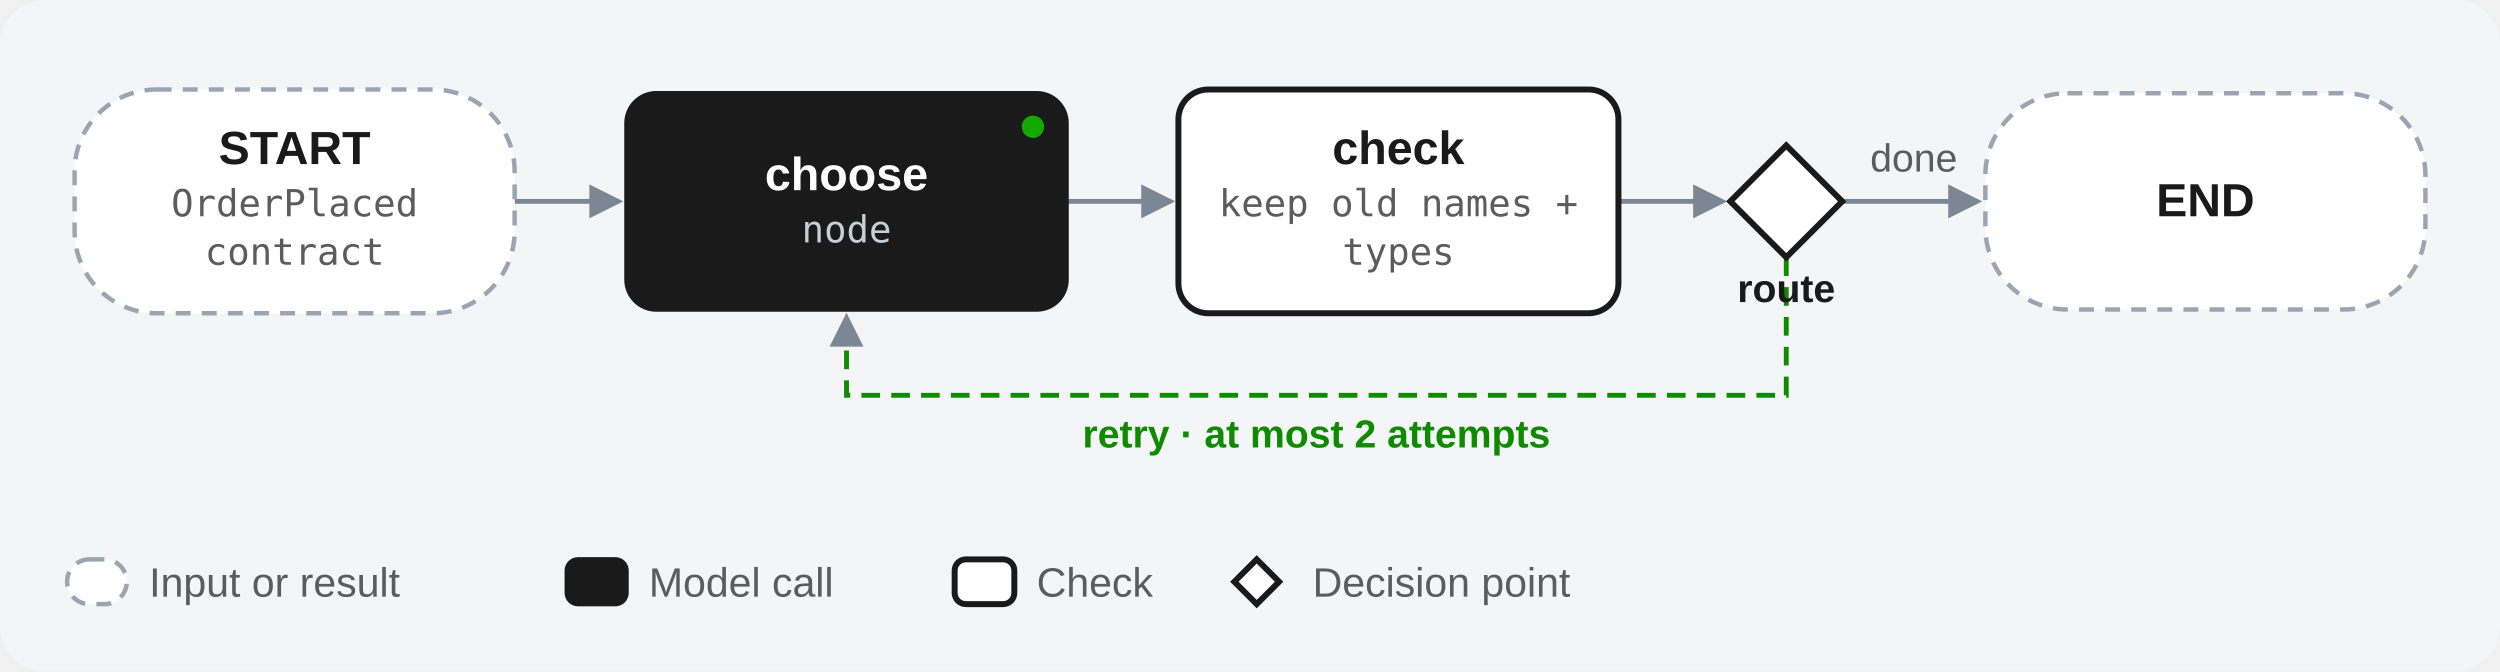
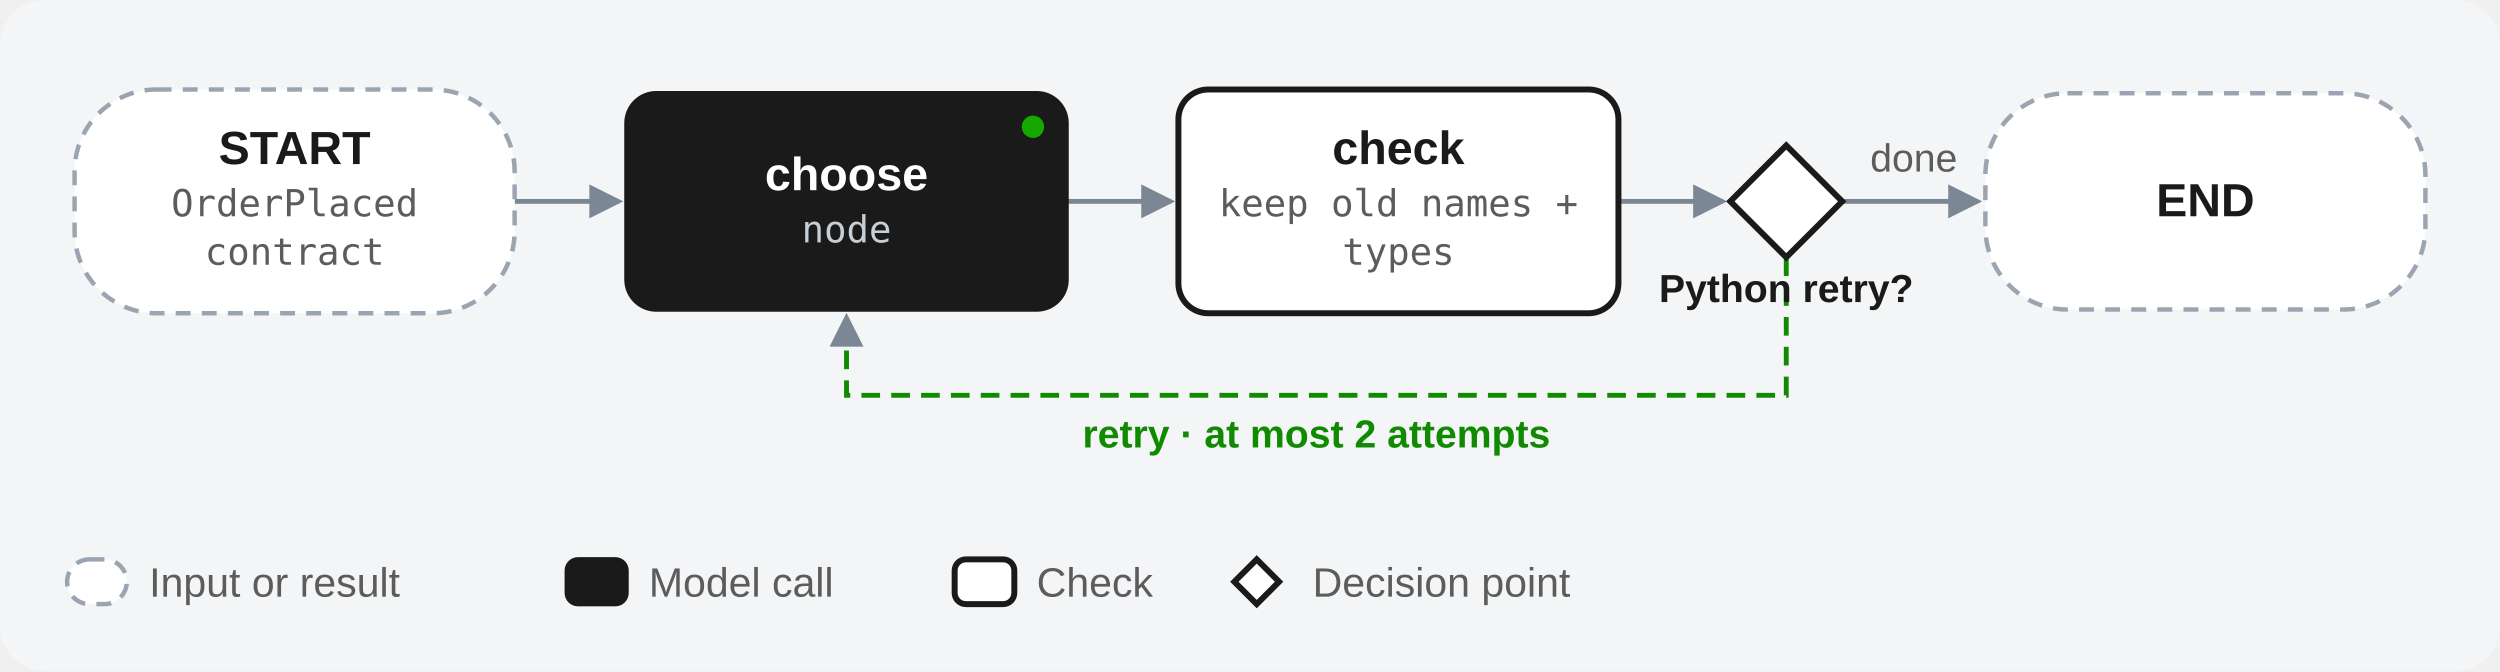
<svg xmlns="http://www.w3.org/2000/svg" class="dg" role="img" viewBox="0 0 670.4 180" width="670.4" height="180">
  <style>text{font-family:"Helvetica Neue",Arial,sans-serif}.dg{display:block;max-width:100%;height:auto;margin:0 auto;overflow:visible;font-family:inherit}.dg rect{stroke-width:1.2}.dg-title{font-size:12.5px;font-weight:600;text-anchor:middle;fill:#1a1a1a}.dg-sub{font-family:"SF Mono",Consolas,monospace;font-size:10px;text-anchor:middle;fill:#5c5c5c}.dg-data rect{fill:#fff;stroke:#9aa5b1;stroke-dasharray:4 3}.dg-code rect{fill:#fff;stroke:#c9d2da}.dg-model rect{fill:#1a1a1a;stroke:#1a1a1a}.dg-model .dg-title{fill:#fff}.dg-model .dg-sub{fill:#c6ced6}.dg-dot{fill:#14a800}.dg-check rect{fill:#fff;stroke:#1a1a1a;stroke-width:1.6}.dg-human rect{fill:#e8f5e4;stroke:#14a800}.dg-gate path{fill:#fff;stroke:#1a1a1a;stroke-width:1.6}.dg-gate-label{font-size:10.5px;font-weight:600;text-anchor:middle;fill:#1a1a1a}.dg-edge{fill:none;stroke:#7b8794;stroke-width:1.3}.dg marker path{fill:#7b8794}.dg-exit{stroke-dasharray:3 3}.dg-loop{stroke:#108a00;stroke-dasharray:5 3}.dg-edge-label,.dg-exit-label,.dg-loop-label{font-size:10.5px;fill:#5c5c5c;text-anchor:middle}.dg-loop-label{fill:#108a00;font-weight:600}.dg-start{text-anchor:start}.dg-end{text-anchor:end}.dg-legend-text{font-size:11px;fill:#5c5c5c}</style>
  <rect width="670.4" height="180" rx="12" fill="#f3f5f7" />
  <defs>
    <marker id="arrow" viewBox="0 0 8 8" refX="7" refY="4" markerWidth="7" markerHeight="7" orient="auto-start-reverse">
      <path d="M0 0L8 4L0 8Z" />
    </marker>
  </defs>
  <g transform="translate(18 18)">
    <path class="dg-edge" d="M120 36H148" marker-end="url(#arrow)" />
    <path class="dg-edge" d="M268 36H296" marker-end="url(#arrow)" />
    <path class="dg-edge" d="M416 36H444" marker-end="url(#arrow)" />
    <path class="dg-edge" d="M476 36H512.4" marker-end="url(#arrow)" />
    <text class="dg-edge-label" x="495.2" y="28">done</text>
    <path class="dg-edge dg-loop" d="M461 51V88H209V67" marker-end="url(#arrow)" />
    <text class="dg-loop-label" x="335" y="102">retry · at most 2 attempts</text>
    <g class="dg-data">
      <rect x="2" y="6" width="118" height="60" rx="22" />
      <text class="dg-title" x="61" y="26">START</text>
      <text class="dg-sub" x="61" y="40">OrderPlaced</text>
      <text class="dg-sub" x="61" y="53">contract</text>
    </g>
    <g class="dg-model">
      <rect x="150" y="7" width="118" height="58" rx="8" />
      <circle class="dg-dot" cx="259" cy="16" r="3" />
      <text class="dg-title" x="209" y="33">choose</text>
      <text class="dg-sub" x="209" y="47">node</text>
    </g>
    <g class="dg-check">
      <rect x="298" y="6" width="118" height="60" rx="8" />
      <text class="dg-title" x="357" y="26">check</text>
      <text class="dg-sub" x="357" y="40">keep old names +</text>
      <text class="dg-sub" x="357" y="53">types</text>
    </g>
    <g class="dg-gate">
      <path d="M461 21L476 36L461 51L446 36Z" />
      <text class="dg-gate-label" x="461" y="63">
-         <tspan x="461" dy="0">route</tspan>
+         <tspan x="461" dy="0">Python retry?</tspan>
      </text>
    </g>
    <g class="dg-data">
      <rect x="514.4" y="7" width="118" height="58" rx="22" />
      <text class="dg-title" x="573.4" y="40">END</text>
    </g>
  </g>
  <g transform="translate(18 150)">
    <g class="dg-data">
      <rect x="0" y="0" width="16" height="12" rx="6" />
    </g>
    <text class="dg-legend-text" x="22" y="10">Input or result</text>
    <g class="dg-model">
      <rect x="134" y="0" width="16" height="12" rx="3" />
    </g>
    <text class="dg-legend-text" x="156" y="10">Model call</text>
    <g class="dg-check">
      <rect x="238" y="0" width="16" height="12" rx="3" />
    </g>
    <text class="dg-legend-text" x="260" y="10">Check</text>
    <g class="dg-gate">
      <path d="M319 0L325 6L319 12L313 6Z" />
    </g>
    <text class="dg-legend-text" x="334" y="10">Decision point</text>
  </g>
</svg>
